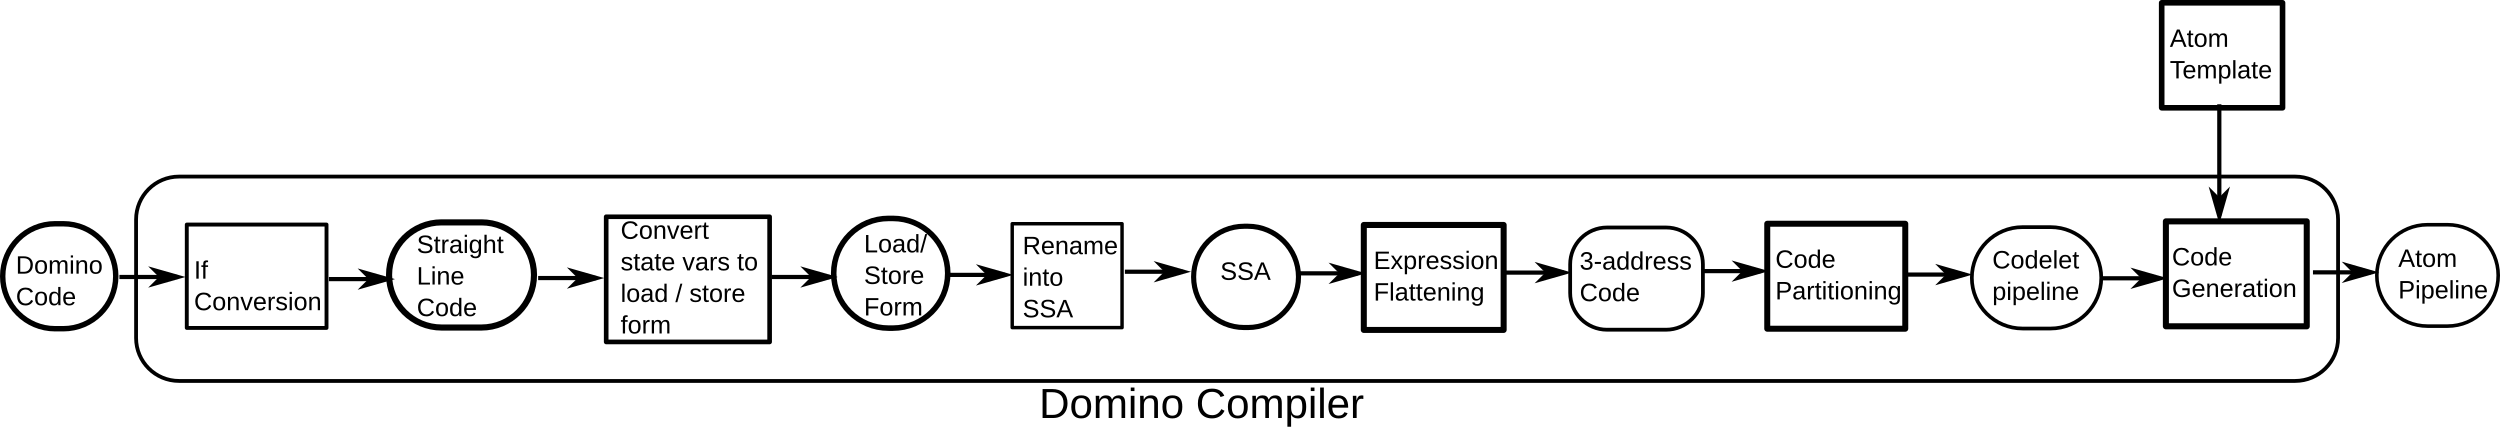
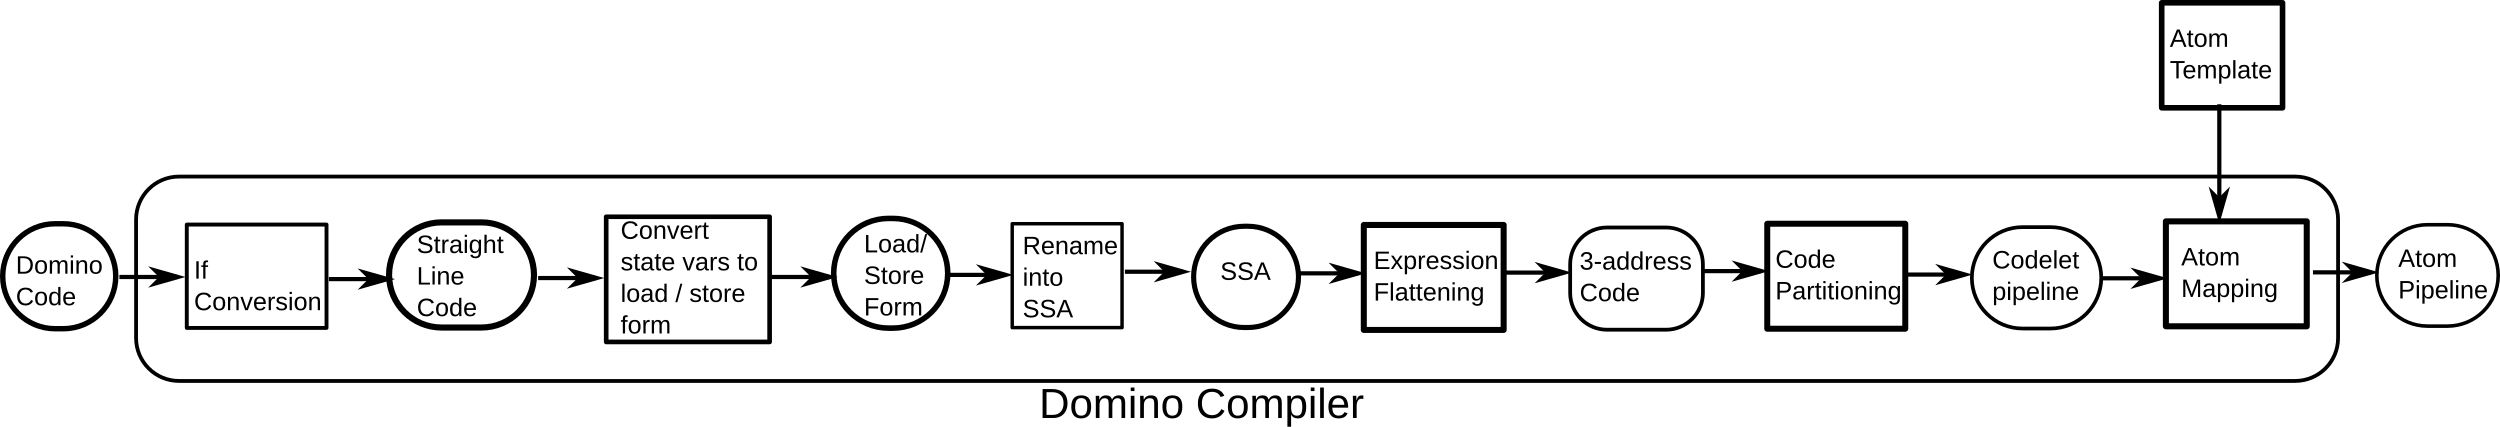
<svg xmlns="http://www.w3.org/2000/svg" width="5943.812" height="1013.667" id="svg2" version="1.1">
  <defs id="defs4">
    <marker orient="auto" refY="0" refX="0" id="Arrow1Send" style="overflow:visible">
      <path id="path3813" d="M 0,0 5,-5 -12.5,0 5,5 0,0 z" style="fill-rule:evenodd;stroke:#000000;stroke-width:1pt" transform="matrix(-0.2,0,0,-0.2,-1.2,0)" />
    </marker>
    <marker orient="auto" refY="0" refX="0" id="Arrow1Mend" style="overflow:visible">
      <path id="path3807" d="M 0,0 5,-5 -12.5,0 5,5 0,0 z" style="fill-rule:evenodd;stroke:#000000;stroke-width:1pt" transform="matrix(-0.4,0,0,-0.4,-4,0)" />
    </marker>
    <marker orient="auto" refY="0" refX="0" id="Arrow1Lend" style="overflow:visible">
      <path id="path3801" d="M 0,0 5,-5 -12.5,0 5,5 0,0 z" style="fill-rule:evenodd;stroke:#000000;stroke-width:1pt" transform="matrix(-0.8,0,0,-0.8,-10,0)" />
    </marker>
    <marker orient="auto" refY="0" refX="0" id="Arrow1Mend-6" style="overflow:visible">
      <path id="path3807-5" d="M 0,0 5,-5 -12.5,0 5,5 0,0 z" style="fill-rule:evenodd;stroke:#000000;stroke-width:1pt" transform="matrix(-0.4,0,0,-0.4,-4,0)" />
    </marker>
    <marker orient="auto" refY="0" refX="0" id="Arrow1Mend-0" style="overflow:visible">
      <path id="path3807-55" d="M 0,0 5,-5 -12.5,0 5,5 0,0 z" style="fill-rule:evenodd;stroke:#000000;stroke-width:1pt" transform="matrix(-0.4,0,0,-0.4,-4,0)" />
    </marker>
    <marker orient="auto" refY="0" refX="0" id="marker4497" style="overflow:visible">
      <path id="path4499" d="M 0,0 5,-5 -12.5,0 5,5 0,0 z" style="fill-rule:evenodd;stroke:#000000;stroke-width:1pt" transform="matrix(-0.4,0,0,-0.4,-4,0)" />
    </marker>
    <marker orient="auto" refY="0" refX="0" id="Arrow1Mend-8" style="overflow:visible">
      <path id="path3807-2" d="M 0,0 5,-5 -12.5,0 5,5 0,0 z" style="fill-rule:evenodd;stroke:#000000;stroke-width:1pt" transform="matrix(-0.4,0,0,-0.4,-4,0)" />
    </marker>
    <marker orient="auto" refY="0" refX="0" id="marker4622" style="overflow:visible">
      <path id="path4624" d="M 0,0 5,-5 -12.5,0 5,5 0,0 z" style="fill-rule:evenodd;stroke:#000000;stroke-width:1pt" transform="matrix(-0.4,0,0,-0.4,-4,0)" />
    </marker>
    <marker orient="auto" refY="0" refX="0" id="Arrow1Mend-9" style="overflow:visible">
      <path id="path3807-20" d="M 0,0 5,-5 -12.5,0 5,5 0,0 z" style="fill-rule:evenodd;stroke:#000000;stroke-width:1pt" transform="matrix(-0.4,0,0,-0.4,-4,0)" />
    </marker>
    <marker orient="auto" refY="0" refX="0" id="marker4687" style="overflow:visible">
      <path id="path4689" d="M 0,0 5,-5 -12.5,0 5,5 0,0 z" style="fill-rule:evenodd;stroke:#000000;stroke-width:1pt" transform="matrix(-0.4,0,0,-0.4,-4,0)" />
    </marker>
    <marker orient="auto" refY="0" refX="0" id="Arrow1Mend-83" style="overflow:visible">
      <path id="path3807-6" d="M 0,0 5,-5 -12.5,0 5,5 0,0 z" style="fill-rule:evenodd;stroke:#000000;stroke-width:1pt" transform="matrix(-0.4,0,0,-0.4,-4,0)" />
    </marker>
    <marker orient="auto" refY="0" refX="0" id="marker4802" style="overflow:visible">
      <path id="path4804" d="M 0,0 5,-5 -12.5,0 5,5 0,0 z" style="fill-rule:evenodd;stroke:#000000;stroke-width:1pt" transform="matrix(-0.4,0,0,-0.4,-4,0)" />
    </marker>
    <marker orient="auto" refY="0" refX="0" id="Arrow1Mend-1" style="overflow:visible">
      <path id="path3807-1" d="M 0,0 5,-5 -12.5,0 5,5 0,0 z" style="fill-rule:evenodd;stroke:#000000;stroke-width:1pt" transform="matrix(-0.4,0,0,-0.4,-4,0)" />
    </marker>
    <marker orient="auto" refY="0" refX="0" id="marker4869" style="overflow:visible">
      <path id="path4871" d="M 0,0 5,-5 -12.5,0 5,5 0,0 z" style="fill-rule:evenodd;stroke:#000000;stroke-width:1pt" transform="matrix(-0.4,0,0,-0.4,-4,0)" />
    </marker>
    <marker orient="auto" refY="0" refX="0" id="marker4869-1" style="overflow:visible">
      <path id="path4871-1" d="M 0,0 5,-5 -12.5,0 5,5 0,0 z" style="fill-rule:evenodd;stroke:#000000;stroke-width:1pt" transform="matrix(-0.4,0,0,-0.4,-4,0)" />
    </marker>
    <marker orient="auto" refY="0" refX="0" id="marker4869-5" style="overflow:visible">
      <path id="path4871-2" d="M 0,0 5,-5 -12.5,0 5,5 0,0 z" style="fill-rule:evenodd;stroke:#000000;stroke-width:1pt" transform="matrix(-0.4,0,0,-0.4,-4,0)" />
    </marker>
    <marker orient="auto" refY="0" refX="0" id="marker4869-55" style="overflow:visible">
      <path id="path4871-5" d="M 0,0 5,-5 -12.5,0 5,5 0,0 z" style="fill-rule:evenodd;stroke:#000000;stroke-width:1pt" transform="matrix(-0.4,0,0,-0.4,-4,0)" />
    </marker>
    <marker orient="auto" refY="0" refX="0" id="marker4869-12" style="overflow:visible">
      <path id="path4871-14" d="M 0,0 5,-5 -12.5,0 5,5 0,0 z" style="fill-rule:evenodd;stroke:#000000;stroke-width:1pt" transform="matrix(-0.4,0,0,-0.4,-4,0)" />
    </marker>
    <marker orient="auto" refY="0" refX="0" id="marker4869-0" style="overflow:visible">
      <path id="path4871-0" d="M 0,0 5,-5 -12.5,0 5,5 0,0 z" style="fill-rule:evenodd;stroke:#000000;stroke-width:1pt" transform="matrix(-0.4,0,0,-0.4,-4,0)" />
    </marker>
    <marker orient="auto" refY="0" refX="0" id="marker4869-2" style="overflow:visible">
      <path id="path4871-24" d="M 0,0 5,-5 -12.5,0 5,5 0,0 z" style="fill-rule:evenodd;stroke:#000000;stroke-width:1pt" transform="matrix(-0.4,0,0,-0.4,-4,0)" />
    </marker>
    <marker orient="auto" refY="0" refX="0" id="marker4869-7" style="overflow:visible">
      <path id="path4871-15" d="M 0,0 5,-5 -12.5,0 5,5 0,0 z" style="fill-rule:evenodd;stroke:#000000;stroke-width:1pt" transform="matrix(-0.4,0,0,-0.4,-4,0)" />
    </marker>
    <marker orient="auto" refY="0" refX="0" id="marker4869-79" style="overflow:visible">
      <path id="path4871-8" d="M 0,0 5,-5 -12.5,0 5,5 0,0 z" style="fill-rule:evenodd;stroke:#000000;stroke-width:1pt" transform="matrix(-0.4,0,0,-0.4,-4,0)" />
    </marker>
    <marker orient="auto" refY="0" refX="0" id="marker4869-6" style="overflow:visible">
      <path id="path4871-25" d="M 0,0 5,-5 -12.5,0 5,5 0,0 z" style="fill-rule:evenodd;stroke:#000000;stroke-width:1pt" transform="matrix(-0.4,0,0,-0.4,-4,0)" />
    </marker>
    <marker orient="auto" refY="0" refX="0" id="marker4869-8" style="overflow:visible">
      <path id="path4871-08" d="M 0,0 5,-5 -12.5,0 5,5 0,0 z" style="fill-rule:evenodd;stroke:#000000;stroke-width:1pt" transform="matrix(-0.4,0,0,-0.4,-4,0)" />
    </marker>
    <marker orient="auto" refY="0" refX="0" id="marker4869-4" style="overflow:visible">
      <path id="path4871-18" d="M 0,0 5,-5 -12.5,0 5,5 0,0 z" style="fill-rule:evenodd;stroke:#000000;stroke-width:1pt" transform="matrix(-0.4,0,0,-0.4,-4,0)" />
    </marker>
  </defs>
  <g id="layer1" transform="translate(966.9375,138.6875)">
    <rect style="fill:none;stroke:#000000;stroke-width:9.246;stroke-linecap:round;stroke-linejoin:round;stroke-miterlimit:4;stroke-opacity:1;stroke-dasharray:none;stroke-dashoffset:0" id="rect2985" width="332.218" height="245.714" x="-522.857" y="395.219" />
    <text xml:space="preserve" style="font-size:14.6px;font-style:normal;font-variant:normal;font-weight:normal;font-stretch:normal;text-align:start;line-height:125%;letter-spacing:0px;word-spacing:0px;writing-mode:lr-tb;text-anchor:start;fill:#000000;fill-opacity:1;stroke:none;font-family:Arial;-inkscape-font-specification:Sans" x="-505.714" y="523.791" id="text2987">
      <tspan id="tspan2989" x="-505.714" y="523.791" style="font-size:60px">If</tspan>
      <tspan x="-505.714" y="598.791" style="font-size:60px" id="tspan5579">Conversion</tspan>
    </text>
    <rect style="fill:none;stroke:#000000;stroke-width:12.872;stroke-linecap:round;stroke-linejoin:round;stroke-miterlimit:4;stroke-opacity:1;stroke-dasharray:none;stroke-dashoffset:0" id="rect3012" width="268.766" height="249.568" x="-960.494" y="393.292" ry="124.784" />
    <text xml:space="preserve" style="font-size:14.6px;font-style:normal;font-variant:normal;font-weight:normal;font-stretch:normal;text-align:start;line-height:125%;letter-spacing:0px;word-spacing:0px;writing-mode:lr-tb;text-anchor:start;fill:#000000;fill-opacity:1;stroke:none;font-family:Arial;-inkscape-font-specification:Sans" x="-929.286" y="437.005" id="text3014">
      <tspan x="-929.286" y="437.005" style="font-size:60px" id="tspan3020" />
      <tspan x="-929.286" y="512.005" id="tspan3018" style="font-size:60px">Domino</tspan>
      <tspan x="-929.286" y="587.005" style="font-size:60px" id="tspan4926">Code</tspan>
    </text>
    <rect style="fill:none;stroke:#000000;stroke-width:14.587;stroke-linecap:round;stroke-linejoin:round;stroke-miterlimit:4;stroke-opacity:1;stroke-dasharray:none;stroke-dashoffset:0" id="rect3012-1" width="344.548" height="249.996" x="-41.927" y="390.007" ry="124.998" />
    <text xml:space="preserve" style="font-size:14.6px;font-style:normal;font-variant:normal;font-weight:normal;font-stretch:normal;text-align:start;line-height:125%;letter-spacing:0px;word-spacing:0px;writing-mode:lr-tb;text-anchor:start;fill:#000000;fill-opacity:1;stroke:none;font-family:Arial;-inkscape-font-specification:Sans" x="23.95" y="462.866" id="text3014-2">
      <tspan x="23.95" y="462.866" id="tspan3018-8" style="font-size:60px">Straight</tspan>
      <tspan x="23.95" y="537.866" style="font-size:60px" id="tspan5581">Line</tspan>
      <tspan x="23.95" y="612.866" style="font-size:60px" id="tspan4459">Code</tspan>
    </text>
    <rect style="fill:none;stroke:#000000;stroke-width:11.006;stroke-linecap:round;stroke-linejoin:round;stroke-miterlimit:4;stroke-opacity:1;stroke-dasharray:none;stroke-dashoffset:0" id="rect2985-4" width="388.571" height="297.66" x="474.286" y="376.648" />
    <text xml:space="preserve" style="font-size:14.6px;font-style:normal;font-variant:normal;font-weight:normal;font-stretch:normal;text-align:start;line-height:125%;letter-spacing:0px;word-spacing:0px;writing-mode:lr-tb;text-anchor:start;fill:#000000;fill-opacity:1;stroke:none;font-family:Arial;-inkscape-font-specification:Sans" x="508.571" y="429.148" id="text2987-4">
      <tspan x="508.571" y="429.148" style="font-size:60px" id="tspan4556">Convert</tspan>
      <tspan x="508.571" y="504.148" style="font-size:60px" id="tspan5186">state vars to</tspan>
      <tspan x="508.571" y="579.148" style="font-size:60px" id="tspan5188">load / store</tspan>
      <tspan x="508.571" y="654.148" style="font-size:60px" id="tspan5190">form</tspan>
    </text>
    <rect style="fill:none;stroke:#000000;stroke-width:13.216;stroke-linecap:round;stroke-linejoin:round;stroke-miterlimit:4;stroke-opacity:1;stroke-dasharray:none;stroke-dashoffset:0" id="rect3012-1-3" width="271.111" height="260.818" x="1015.216" y="380.614" ry="130.409" />
    <text xml:space="preserve" style="font-size:14.6px;font-style:normal;font-variant:normal;font-weight:normal;font-stretch:normal;text-align:start;line-height:125%;letter-spacing:0px;word-spacing:0px;writing-mode:lr-tb;text-anchor:start;fill:#000000;fill-opacity:1;stroke:none;font-family:Arial;-inkscape-font-specification:Sans" x="1087.21" y="461.354" id="text3014-2-0">
      <tspan x="1087.21" y="461.354" style="font-size:60px" id="tspan4459-9">Load/</tspan>
      <tspan x="1087.21" y="536.354" style="font-size:60px" id="tspan5583">Store</tspan>
      <tspan x="1087.21" y="611.354" style="font-size:60px" id="tspan4560">Form</tspan>
    </text>
    <rect style="fill:none;stroke:#000000;stroke-width:8.219;stroke-linecap:round;stroke-linejoin:round;stroke-miterlimit:4;stroke-opacity:1;stroke-dasharray:none;stroke-dashoffset:0" id="rect2985-4-0" width="261.145" height="246.996" x="1439.616" y="393.224" />
    <text xml:space="preserve" style="font-size:14.6px;font-style:normal;font-variant:normal;font-weight:normal;font-stretch:normal;text-align:start;line-height:125%;letter-spacing:0px;word-spacing:0px;writing-mode:lr-tb;text-anchor:start;fill:#000000;fill-opacity:1;stroke:none;font-family:Arial;-inkscape-font-specification:Sans" x="1464.454" y="465.723" id="text2987-4-6">
      <tspan x="1464.454" y="465.723" style="font-size:60px" id="tspan4556-4">Rename</tspan>
      <tspan x="1464.454" y="540.724" style="font-size:60px" id="tspan5585">into</tspan>
      <tspan x="1464.454" y="615.724" style="font-size:60px" id="tspan4671">SSA</tspan>
    </text>
    <rect style="fill:none;stroke:#000000;stroke-width:12.178;stroke-linecap:round;stroke-linejoin:round;stroke-miterlimit:4;stroke-opacity:1;stroke-dasharray:none;stroke-dashoffset:0" id="rect3012-1-3-7" width="249.344" height="240.772" x="1870.93" y="399.231" ry="120.386" />
    <text xml:space="preserve" style="font-size:14.6px;font-style:normal;font-variant:normal;font-weight:normal;font-stretch:normal;text-align:start;line-height:125%;letter-spacing:0px;word-spacing:0px;writing-mode:lr-tb;text-anchor:start;fill:#000000;fill-opacity:1;stroke:none;font-family:Arial;-inkscape-font-specification:Sans" x="1934.286" y="526.648" id="text3014-2-0-8">
      <tspan x="1934.286" y="526.648" style="font-size:60px" id="tspan4560-9">SSA</tspan>
    </text>
    <rect style="fill:none;stroke:#000000;stroke-width:14.317;stroke-linecap:round;stroke-linejoin:round;stroke-miterlimit:4;stroke-opacity:1;stroke-dasharray:none;stroke-dashoffset:0" id="rect3012-1-3-9" width="332.467" height="249.568" x="2275.544" y="396.149" ry="124.784" rx="0" />
    <text xml:space="preserve" style="font-size:14.6px;font-style:normal;font-variant:normal;font-weight:normal;font-stretch:normal;text-align:start;line-height:125%;letter-spacing:0px;word-spacing:0px;writing-mode:lr-tb;text-anchor:start;fill:#000000;fill-opacity:1;stroke:none;font-family:Arial;-inkscape-font-specification:Sans" x="2299.018" y="500.934" id="text3014-2-0-6">
      <tspan x="2299.018" y="500.934" style="font-size:60px" id="tspan4560-5">Expression</tspan>
      <tspan x="2299.018" y="575.934" style="font-size:60px" id="tspan4736">Flattening</tspan>
    </text>
    <rect style="fill:none;stroke:#000000;stroke-width:8.963;stroke-linecap:round;stroke-linejoin:round;stroke-miterlimit:4;stroke-opacity:1;stroke-dasharray:none;stroke-dashoffset:0" id="rect2985-4-0-9" width="315.617" height="243.025" x="2766.161" y="402.194" ry="87.602" />
    <text xml:space="preserve" style="font-size:14.6px;font-style:normal;font-variant:normal;font-weight:normal;font-stretch:normal;text-align:start;line-height:125%;letter-spacing:0px;word-spacing:0px;writing-mode:lr-tb;text-anchor:start;fill:#000000;fill-opacity:1;stroke:none;font-family:Arial;-inkscape-font-specification:Sans" x="2788.732" y="502.362" id="text2987-4-6-5">
      <tspan x="2788.732" y="502.362" style="font-size:60px" id="tspan4671-5">3-address</tspan>
      <tspan x="2788.732" y="577.362" style="font-size:60px" id="tspan4740">Code</tspan>
    </text>
    <rect style="fill:none;stroke:#000000;stroke-width:14.223;stroke-linecap:round;stroke-linejoin:round;stroke-miterlimit:4;stroke-opacity:1;stroke-dasharray:none;stroke-dashoffset:0" id="rect3012-1-3-9-8" width="328.136" height="249.568" x="3234.731" y="393.292" ry="124.784" rx="0" />
    <text xml:space="preserve" style="font-size:14.6px;font-style:normal;font-variant:normal;font-weight:normal;font-stretch:normal;text-align:start;line-height:125%;letter-spacing:0px;word-spacing:0px;writing-mode:lr-tb;text-anchor:start;fill:#000000;fill-opacity:1;stroke:none;font-family:Arial;-inkscape-font-specification:Sans" x="3254.026" y="498.076" id="text3014-2-0-6-4">
      <tspan x="3254.026" y="498.076" style="font-size:60px" id="tspan4736-6">Code</tspan>
      <tspan x="3254.026" y="573.076" style="font-size:60px" id="tspan4851">Partitioning</tspan>
    </text>
    <rect style="fill:none;stroke:#000000;stroke-width:8.814;stroke-linecap:round;stroke-linejoin:round;stroke-miterlimit:4;stroke-opacity:1;stroke-dasharray:none;stroke-dashoffset:0" id="rect2985-4-0-9-0" width="307.703" height="241.055" x="3721.169" y="401.307" ry="120.528" />
    <text xml:space="preserve" style="font-size:14.6px;font-style:normal;font-variant:normal;font-weight:normal;font-stretch:normal;text-align:start;line-height:125%;letter-spacing:0px;word-spacing:0px;writing-mode:lr-tb;text-anchor:start;fill:#000000;fill-opacity:1;stroke:none;font-family:Arial;-inkscape-font-specification:Sans" x="3769.74" y="499.505" id="text2987-4-6-5-6">
      <tspan x="3769.74" y="499.505" style="font-size:60px" id="tspan4740-8">Codelet</tspan>
      <tspan x="3769.74" y="574.505" style="font-size:60px" id="tspan4855">pipeline</tspan>
    </text>
    <rect style="fill:none;stroke:#000000;stroke-width:14.369;stroke-linecap:round;stroke-linejoin:round;stroke-miterlimit:4;stroke-opacity:1;stroke-dasharray:none;stroke-dashoffset:0" id="rect3012-1-3-9-8-9" width="334.9" height="249.568" x="4182.513" y="387.578" ry="124.784" rx="0" />
-     <text xml:space="preserve" style="font-size:14.6px;font-style:normal;font-variant:normal;font-weight:normal;font-stretch:normal;text-align:start;line-height:125%;letter-spacing:0px;word-spacing:0px;writing-mode:lr-tb;text-anchor:start;fill:#000000;fill-opacity:1;stroke:none;font-family:Arial;-inkscape-font-specification:Sans" x="4196.892" y="492.362" id="text3014-2-0-6-4-6">
-       <tspan x="4196.892" y="492.362" style="font-size:60px" id="tspan4918">Code</tspan>
-       <tspan x="4196.892" y="567.362" style="font-size:60px" id="tspan5534">Generation</tspan>
+     <text xml:space="preserve" style="font-size:14.6px;font-style:normal;font-variant:normal;font-weight:normal;font-stretch:normal;text-align:start;line-height:125%;letter-spacing:0px;word-spacing:0px;writing-mode:lr-tb;text-anchor:start;fill:#000000;fill-opacity:1;stroke:none;font-family:Arial;-inkscape-font-specification:Sans" x="4218.892" y="492.362" id="text3014-2-0-6-4-6">
+       <tspan x="4218.892" y="492.362" style="font-size:60px" id="tspan5534">Atom</tspan>
+       <tspan x="4218.892" y="567.362" style="font-size:60px" id="tspan3111">Mapping</tspan>
    </text>
    <rect style="fill:none;stroke:#000000;stroke-width:8.536;stroke-linecap:round;stroke-linejoin:round;stroke-miterlimit:4;stroke-opacity:1;stroke-dasharray:none;stroke-dashoffset:0" id="rect2985-4-0-9-0-5" width="288.581" height="241.055" x="4684.034" y="395.593" ry="120.528" />
    <text xml:space="preserve" style="font-size:14.6px;font-style:normal;font-variant:normal;font-weight:normal;font-stretch:normal;text-align:start;line-height:125%;letter-spacing:0px;word-spacing:0px;writing-mode:lr-tb;text-anchor:start;fill:#000000;fill-opacity:1;stroke:none;font-family:Arial;-inkscape-font-specification:Sans" x="4734.959" y="495.891" id="text2987-4-6-5-6-6">
      <tspan x="4734.959" y="495.891" style="font-size:60px" id="tspan4855-8">Atom</tspan>
      <tspan x="4734.959" y="570.891" style="font-size:60px" id="tspan5587">Pipeline</tspan>
    </text>
    <path style="fill:none;stroke:#000000;stroke-width:10;stroke-linecap:butt;stroke-linejoin:miter;stroke-miterlimit:4;stroke-opacity:1;stroke-dasharray:none;marker-end:url(#marker4869)" d="m -683,519.862 137.5,0" id="path4928" />
    <path style="fill:none;stroke:#000000;stroke-width:10;stroke-linecap:butt;stroke-linejoin:miter;stroke-miterlimit:4;stroke-opacity:1;stroke-dasharray:none;marker-end:url(#marker4869)" d="m -185,524.862 137.5,0" id="path4928-8" />
    <path style="fill:none;stroke:#000000;stroke-width:10;stroke-linecap:butt;stroke-linejoin:miter;stroke-miterlimit:4;stroke-opacity:1;stroke-dasharray:none;marker-end:url(#marker4869)" d="m 312.5,522.362 137.5,0" id="path4928-8-7" />
    <path style="fill:none;stroke:#000000;stroke-width:10;stroke-linecap:butt;stroke-linejoin:miter;stroke-miterlimit:4;stroke-opacity:1;stroke-dasharray:none;marker-end:url(#marker4869)" d="m 867.5,519.862 137.5,0" id="path4928-8-7-5" />
    <path style="fill:none;stroke:#000000;stroke-width:10;stroke-linecap:butt;stroke-linejoin:miter;stroke-miterlimit:4;stroke-opacity:1;stroke-dasharray:none;marker-end:url(#marker4869)" d="m 1285,514.862 137.5,0" id="path4928-8-7-5-4" />
    <path style="fill:none;stroke:#000000;stroke-width:10;stroke-linecap:butt;stroke-linejoin:miter;stroke-miterlimit:4;stroke-opacity:1;stroke-dasharray:none;marker-end:url(#marker4869)" d="m 1707.5,507.362 137.5,0" id="path4928-8-7-5-4-3" />
    <path style="fill:none;stroke:#000000;stroke-width:10;stroke-linecap:butt;stroke-linejoin:miter;stroke-miterlimit:4;stroke-opacity:1;stroke-dasharray:none;marker-end:url(#marker4869)" d="m 2123.382,511.186 137.5,0" id="path4928-8-7-5-4-3-5" />
    <path style="fill:none;stroke:#000000;stroke-width:10;stroke-linecap:butt;stroke-linejoin:miter;stroke-miterlimit:4;stroke-opacity:1;stroke-dasharray:none;marker-end:url(#marker4869)" d="m 2613.265,509.421 137.5,0" id="path4928-8-7-5-4-3-5-7" />
    <path style="fill:none;stroke:#000000;stroke-width:10;stroke-linecap:butt;stroke-linejoin:miter;stroke-miterlimit:4;stroke-opacity:1;stroke-dasharray:none;marker-end:url(#marker4869)" d="m 3081.618,505.892 137.5,0" id="path4928-8-7-5-4-3-5-7-6" />
    <path style="fill:none;stroke:#000000;stroke-width:10;stroke-linecap:butt;stroke-linejoin:miter;stroke-miterlimit:4;stroke-opacity:1;stroke-dasharray:none;marker-end:url(#marker4869)" d="m 3565.735,514.127 137.5,0" id="path4928-8-7-5-4-3-5-7-6-3" />
    <path style="fill:none;stroke:#000000;stroke-width:10;stroke-linecap:butt;stroke-linejoin:miter;stroke-miterlimit:4;stroke-opacity:1;stroke-dasharray:none;marker-end:url(#marker4869)" d="m 4029.853,522.95 137.5,0" id="path4928-8-7-5-4-3-5-7-6-3-1" />
    <path style="fill:none;stroke:#000000;stroke-width:10;stroke-linecap:butt;stroke-linejoin:miter;stroke-miterlimit:4;stroke-opacity:1;stroke-dasharray:none;marker-end:url(#marker4869)" d="m 4532.206,508.833 137.5,0" id="path4928-8-7-5-4-3-5-7-6-3-1-1" />
    <rect style="fill:none;stroke:#000000;stroke-width:9.043;stroke-linecap:round;stroke-linejoin:round;stroke-miterlimit:4;stroke-opacity:1;stroke-dasharray:none;stroke-dashoffset:0" id="rect5608" width="5235.294" height="485.87" x="-643.408" y="281.139" ry="102.049" />
    <text xml:space="preserve" style="font-size:14.6px;font-style:normal;font-variant:normal;font-weight:normal;font-stretch:normal;text-align:start;line-height:125%;letter-spacing:0px;word-spacing:0px;writing-mode:lr-tb;text-anchor:start;fill:#000000;fill-opacity:1;stroke:none;font-family:Arial;-inkscape-font-specification:Sans" x="1503.651" y="855.107" id="text5610">
      <tspan id="tspan5612" x="1503.651" y="855.107" style="font-size:100px">Domino Compiler</tspan>
    </text>
    <path style="fill:none;stroke:#000000;stroke-width:10;stroke-linecap:butt;stroke-linejoin:miter;stroke-miterlimit:4;stroke-opacity:1;stroke-dasharray:none;marker-end:url(#marker4869-4)" d="m 5276.471,-261.932 0,264.706" id="path5614" transform="translate(-966.9375,371.1562)" />
    <rect style="fill:none;stroke:#000000;stroke-width:13.309;stroke-linecap:round;stroke-linejoin:round;stroke-miterlimit:4;stroke-opacity:1;stroke-dasharray:none;stroke-dashoffset:0" id="rect3012-1-3-9-8-3" width="287.321" height="249.568" x="4172.524" y="-132.03" ry="124.784" rx="0" />
    <text xml:space="preserve" style="font-size:14.6px;font-style:normal;font-variant:normal;font-weight:normal;font-stretch:normal;text-align:start;line-height:125%;letter-spacing:0px;word-spacing:0px;writing-mode:lr-tb;text-anchor:start;fill:#000000;fill-opacity:1;stroke:none;font-family:Arial;-inkscape-font-specification:Sans" x="4191.819" y="-27.246" id="text3014-2-0-6-4-8">
      <tspan x="4191.819" y="-27.246" style="font-size:60px" id="tspan4851-3">Atom</tspan>
      <tspan x="4191.819" y="47.754" style="font-size:60px" id="tspan6337">Template</tspan>
    </text>
  </g>
</svg>
